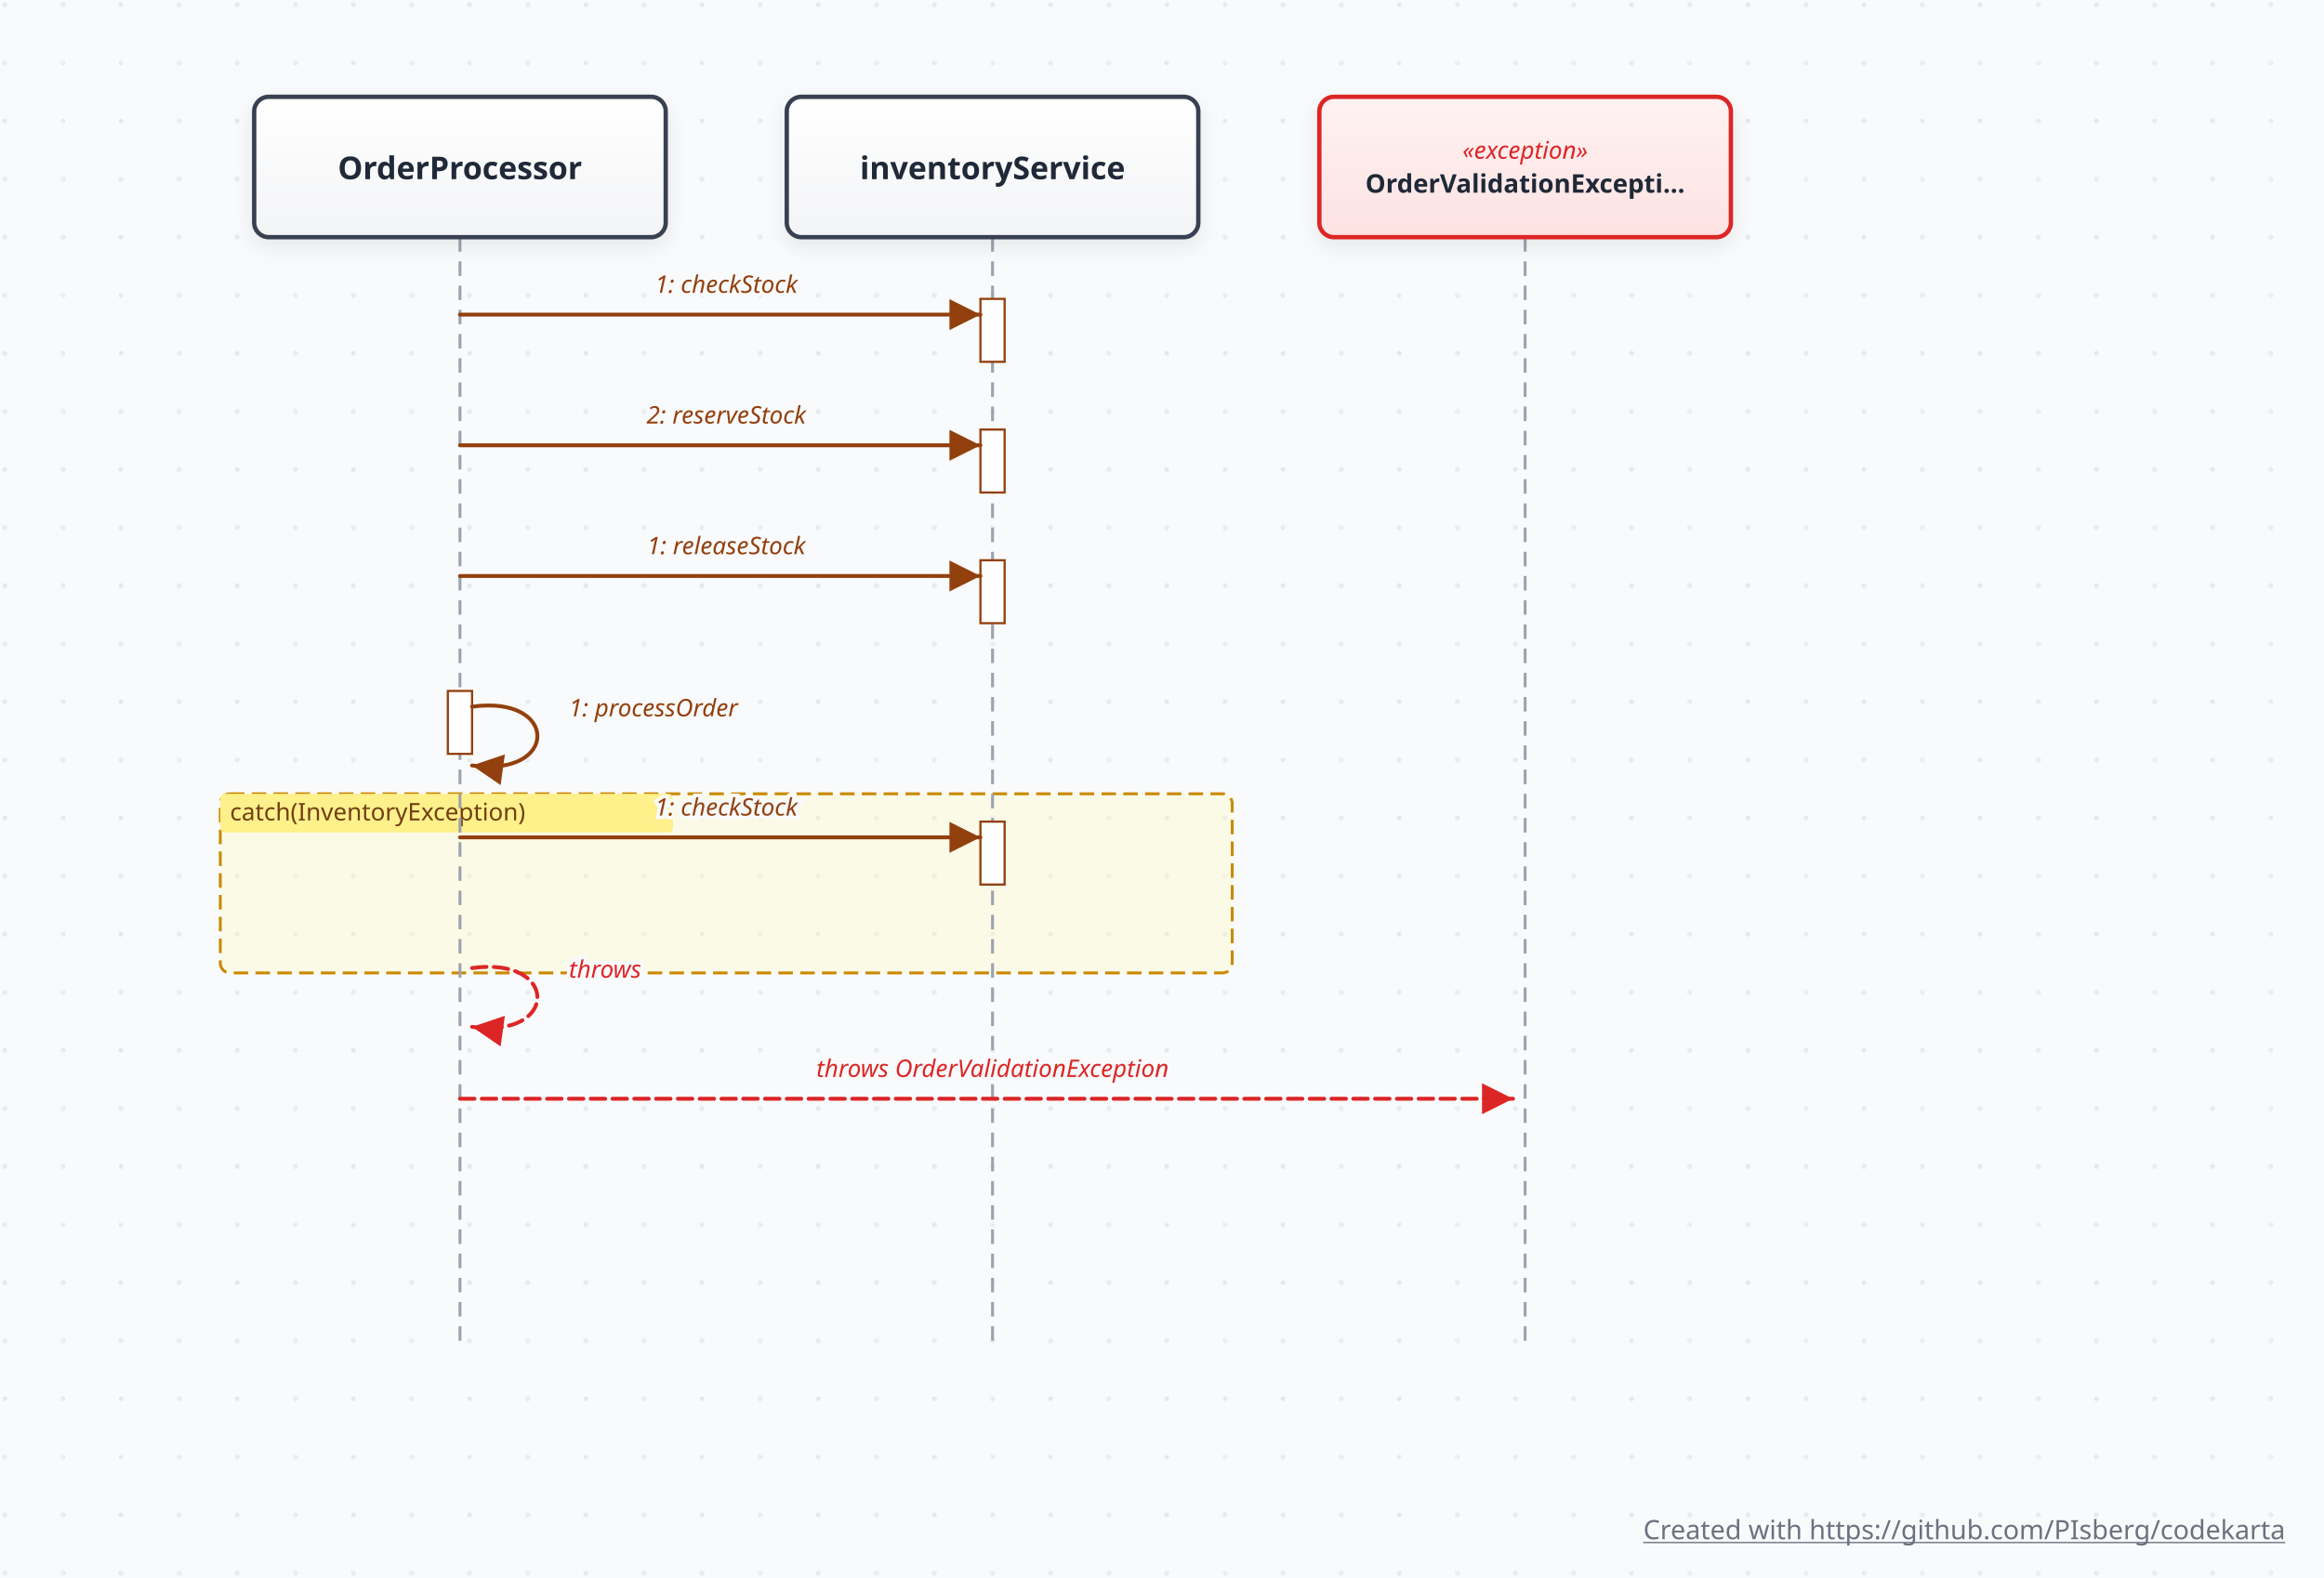
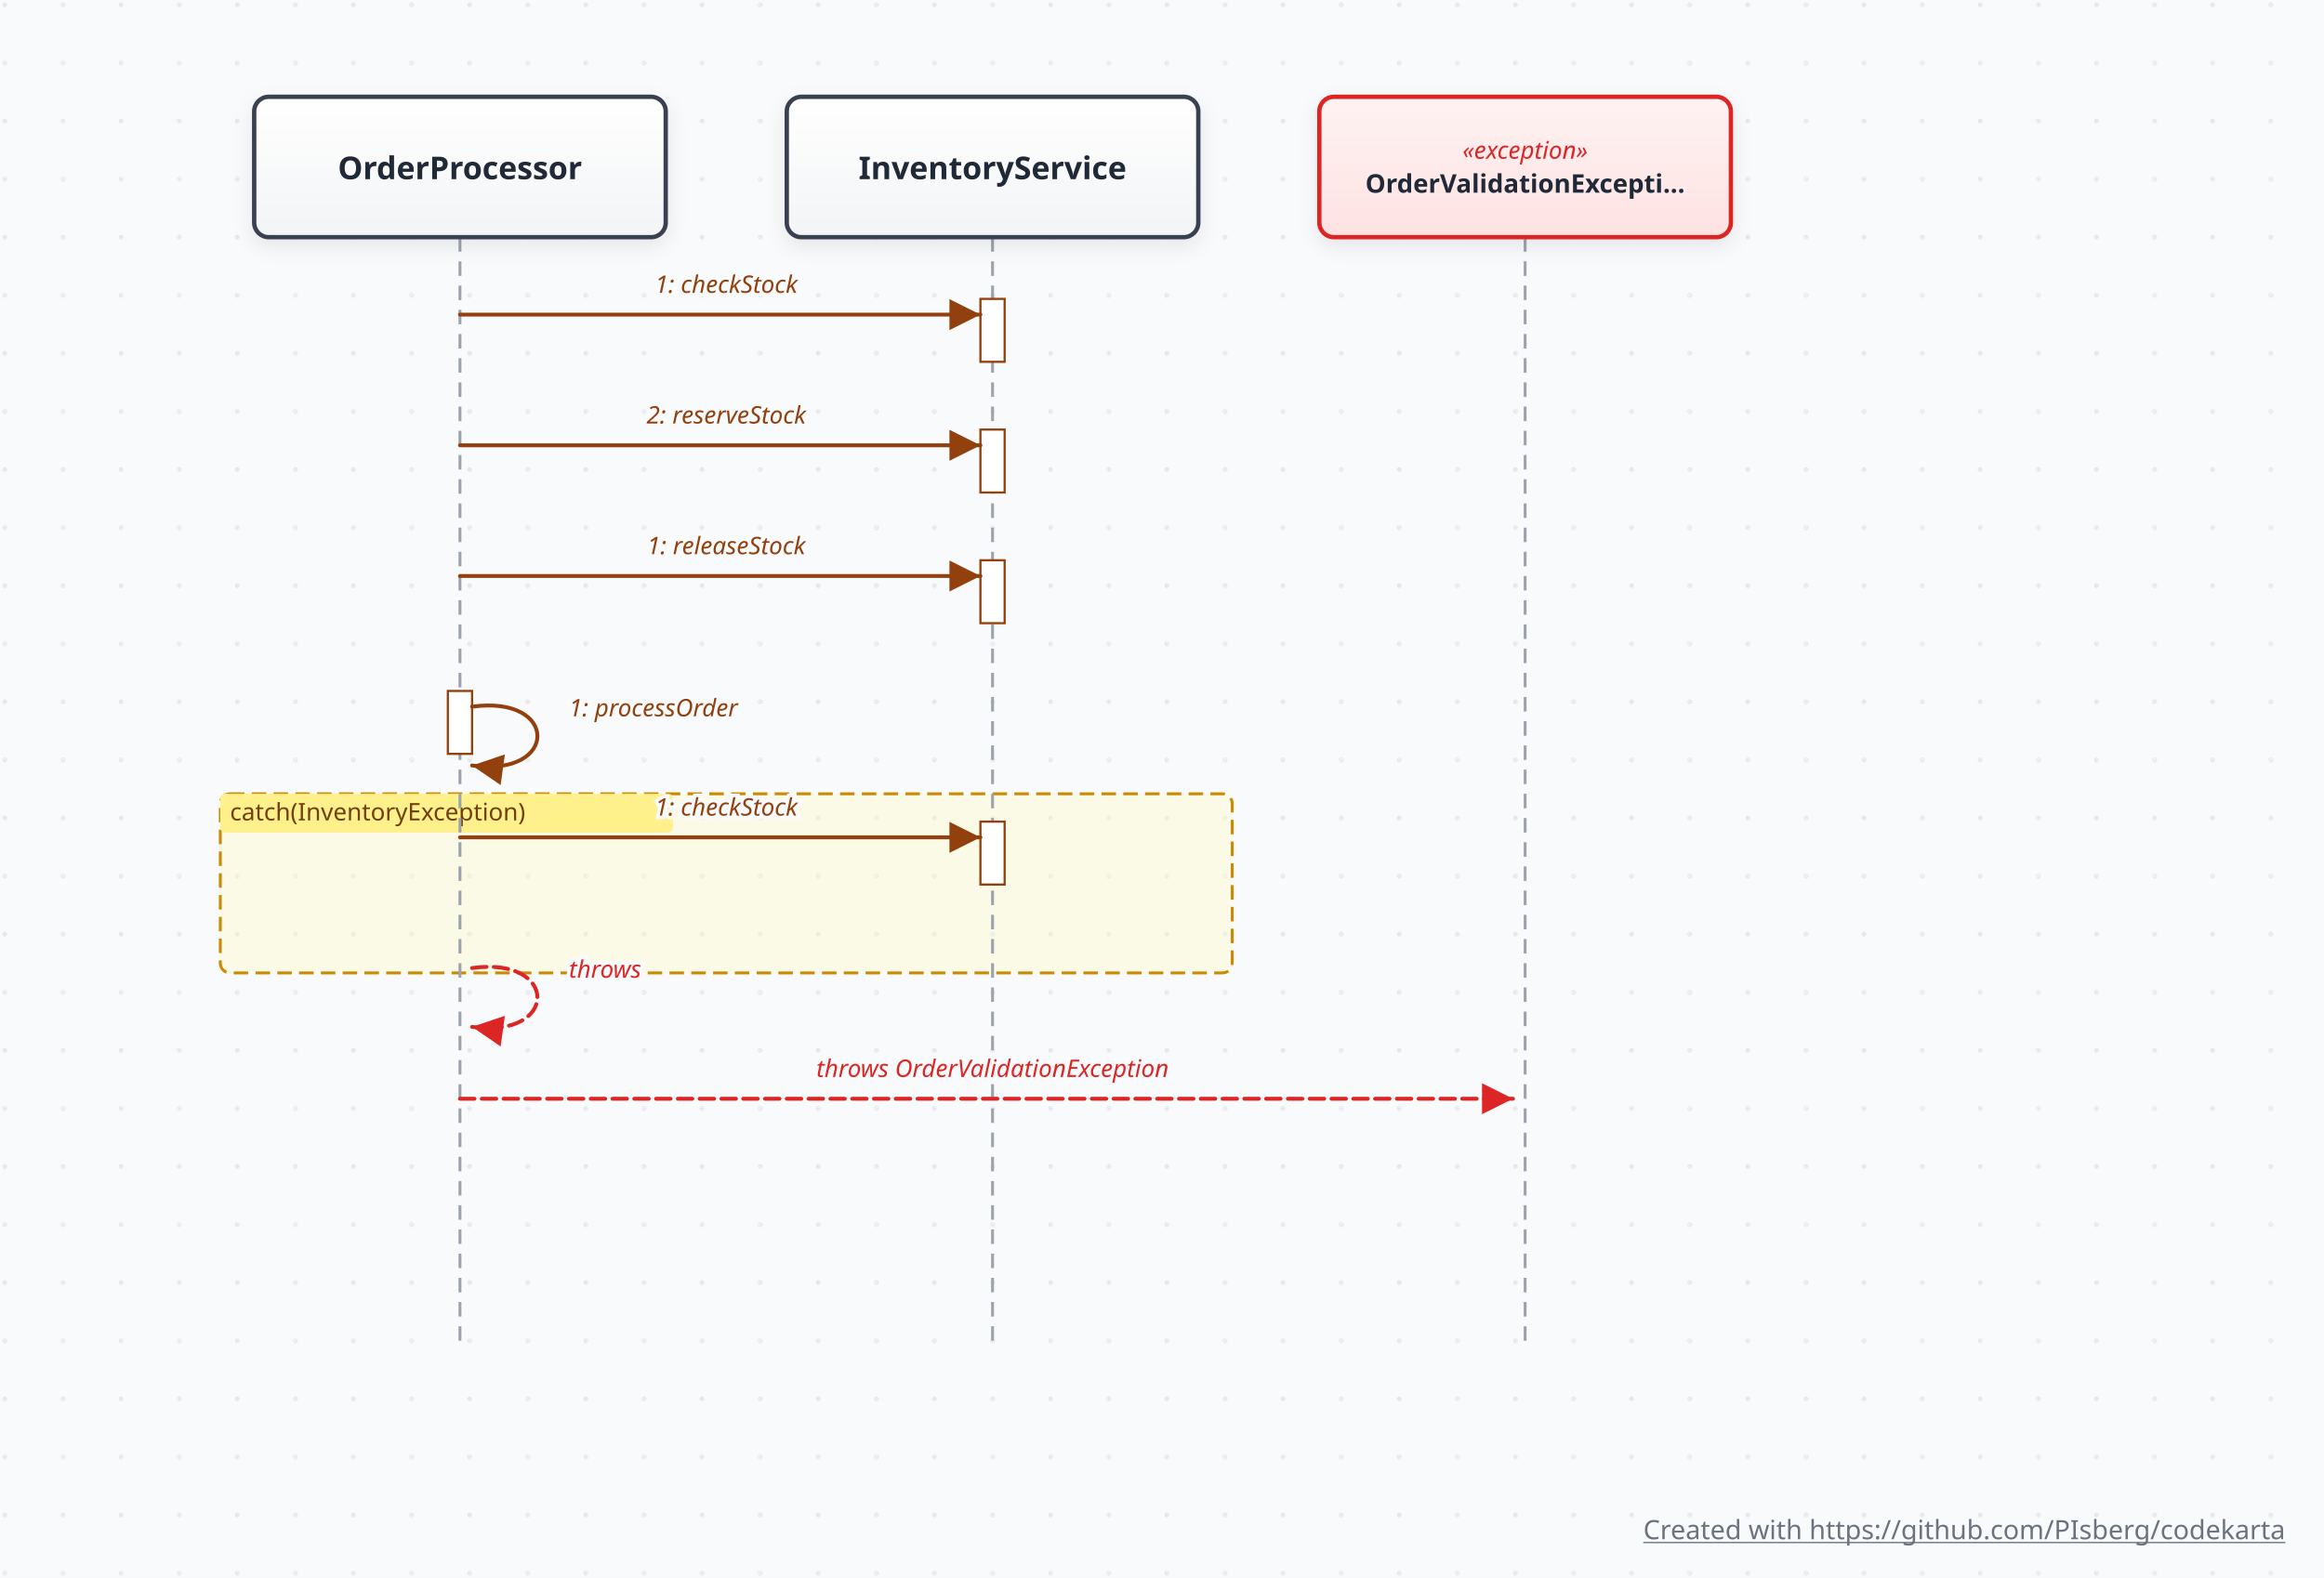
<svg xmlns="http://www.w3.org/2000/svg" width="960" height="652" viewBox="0 0 960 652">
  <defs>
    <style>
svg { font-family: 'Outfit', 'Inter', -apple-system, BlinkMacSystemFont, 'Segoe UI', sans-serif; }
text { font-family: 'Outfit', 'Inter', -apple-system, BlinkMacSystemFont, 'Segoe UI', sans-serif !important; }
.node-rect { transition: filter 0.2s ease, stroke-width 0.2s ease, stroke 0.2s ease; }
.node-rect:hover { stroke-width: 2.2 !important; filter: drop-shadow(0 8px 16px rgba(15, 23, 42, 0.12)) !important; }
.edge-line { stroke-linecap: round; stroke-linejoin: round; transition: stroke-width 0.2s ease; }
.edge-line:hover { stroke-width: 2.5 !important; }
.edge-label { paint-order: stroke; stroke: #f9fafb; stroke-width: 3; font-weight: 500; }
.diagram-attribution { fill: #9ca3af; text-decoration: none; transition: fill 0.2s ease; }
.diagram-attribution:hover { fill: #4b5563; text-decoration: underline; }
.group-rect { transition: stroke-width 0.2s ease; }
.node-label { pointer-events: none; }
</style>
    <filter id="nodeShadow" x="-20%" y="-20%" width="140%" height="140%">
      <feDropShadow dx="0" dy="3" stdDeviation="4" flood-color="#0f172a" flood-opacity="0.08" />
    </filter>
    <linearGradient id="grad-CLASS" x1="0%" y1="0%" x2="0%" y2="100%">
      <stop offset="0%" stop-color="#ffffff" />
      <stop offset="100%" stop-color="#f3f4f6" />
    </linearGradient>
    <linearGradient id="grad-INTERFACE" x1="0%" y1="0%" x2="0%" y2="100%">
      <stop offset="0%" stop-color="#eff6ff" />
      <stop offset="100%" stop-color="#dbeafe" />
    </linearGradient>
    <linearGradient id="grad-MODULE" x1="0%" y1="0%" x2="0%" y2="100%">
      <stop offset="0%" stop-color="#faf5ff" />
      <stop offset="100%" stop-color="#ede9fe" />
    </linearGradient>
    <linearGradient id="grad-METHOD" x1="0%" y1="0%" x2="0%" y2="100%">
      <stop offset="0%" stop-color="#fffbeb" />
      <stop offset="100%" stop-color="#fef3c7" />
    </linearGradient>
    <linearGradient id="grad-PACKAGE" x1="0%" y1="0%" x2="0%" y2="100%">
      <stop offset="0%" stop-color="#ecfdf5" />
      <stop offset="100%" stop-color="#d1fae5" />
    </linearGradient>
    <linearGradient id="grad-EXCEPTION" x1="0%" y1="0%" x2="0%" y2="100%">
      <stop offset="0%" stop-color="#fef2f2" />
      <stop offset="100%" stop-color="#fee2e2" />
    </linearGradient>
    <linearGradient id="grad-STATE" x1="0%" y1="0%" x2="0%" y2="100%">
      <stop offset="0%" stop-color="#f0f9ff" />
      <stop offset="100%" stop-color="#e0f2fe" />
    </linearGradient>
    <pattern id="dotGrid" width="24" height="24" patternUnits="userSpaceOnUse">
      <circle cx="2" cy="2" r="1" fill="#e5e7eb" />
    </pattern>
    <marker id="seq-marker-call" markerWidth="10" markerHeight="8" refX="8" refY="4" orient="auto">
      <path d="M0,0 L8,4 L0,8 Z" fill="#92400e" />
    </marker>
    <marker id="seq-marker-exc" markerWidth="10" markerHeight="8" refX="8" refY="4" orient="auto">
      <path d="M0,0 L8,4 L0,8 Z" fill="#dc2626" />
    </marker>
  </defs>
  <rect width="960" height="652" fill="#f9fafb" />
  <rect width="960" height="652" fill="url(#dotGrid)" />
  <rect class="group-rect" x="91.0" y="328.0" width="418.0" height="74.0" rx="4" fill="#fef9c3" fill-opacity="0.35" stroke="#ca8a04" stroke-dasharray="6,3" stroke-width="1.2" />
  <rect x="91.0" y="328.0" width="187.0" height="16" rx="2" fill="#fef08a" />
  <text x="95.0" y="339.0" font-family="sans-serif" font-size="10" fill="#713f12">catch(InventoryException)</text>
  <line x1="190.0" y1="98.0" x2="190.0" y2="558.0" stroke="#9ca3af" stroke-width="1.2" stroke-dasharray="6,4" />
  <line x1="410.0" y1="98.0" x2="410.0" y2="558.0" stroke="#9ca3af" stroke-width="1.2" stroke-dasharray="6,4" />
  <line x1="630.0" y1="98.0" x2="630.0" y2="558.0" stroke="#9ca3af" stroke-width="1.2" stroke-dasharray="6,4" />
  <rect x="405.0" y="123.5" width="10.0" height="26.0" fill="#ffffff" stroke="#92400e" stroke-width="0.9" />
  <rect x="405.0" y="177.5" width="10.0" height="26.0" fill="#ffffff" stroke="#92400e" stroke-width="0.9" />
  <rect x="405.0" y="231.5" width="10.0" height="26.0" fill="#ffffff" stroke="#92400e" stroke-width="0.9" />
  <rect x="185.0" y="285.5" width="10.0" height="26.0" fill="#ffffff" stroke="#92400e" stroke-width="0.9" />
  <rect x="405.0" y="339.5" width="10.0" height="26.0" fill="#ffffff" stroke="#92400e" stroke-width="0.9" />
-   <line class="edge-line" data-source="OrderProcessor.submit" data-target="inventoryService.checkStock" data-type="CALLS" x1="190.0" y1="130.0" x2="405.0" y2="130.0" stroke="#92400e" stroke-width="1.6" marker-end="url(#seq-marker-call)" />
-   <text class="edge-label" data-source="OrderProcessor.submit" data-target="inventoryService.checkStock" data-type="CALLS" x="300.0" y="121.0" text-anchor="middle" font-family="sans-serif" font-size="10" fill="#92400e" font-style="italic">1: checkStock</text>
-   <line class="edge-line" data-source="OrderProcessor.submit" data-target="inventoryService.reserveStock" data-type="CALLS" x1="190.0" y1="184.0" x2="405.0" y2="184.0" stroke="#92400e" stroke-width="1.6" marker-end="url(#seq-marker-call)" />
-   <text class="edge-label" data-source="OrderProcessor.submit" data-target="inventoryService.reserveStock" data-type="CALLS" x="300.0" y="175.0" text-anchor="middle" font-family="sans-serif" font-size="10" fill="#92400e" font-style="italic">2: reserveStock</text>
-   <line class="edge-line" data-source="OrderProcessor.cancel" data-target="inventoryService.releaseStock" data-type="CALLS" x1="190.0" y1="238.0" x2="405.0" y2="238.0" stroke="#92400e" stroke-width="1.6" marker-end="url(#seq-marker-call)" />
-   <text class="edge-label" data-source="OrderProcessor.cancel" data-target="inventoryService.releaseStock" data-type="CALLS" x="300.0" y="229.0" text-anchor="middle" font-family="sans-serif" font-size="10" fill="#92400e" font-style="italic">1: releaseStock</text>
+   <line class="edge-line" data-source="OrderProcessor.submit" data-target="InventoryService.checkStock" data-type="CALLS" x1="190.0" y1="130.0" x2="405.0" y2="130.0" stroke="#92400e" stroke-width="1.6" marker-end="url(#seq-marker-call)" />
+   <text class="edge-label" data-source="OrderProcessor.submit" data-target="InventoryService.checkStock" data-type="CALLS" x="300.0" y="121.0" text-anchor="middle" font-family="sans-serif" font-size="10" fill="#92400e" font-style="italic">1: checkStock</text>
+   <line class="edge-line" data-source="OrderProcessor.submit" data-target="InventoryService.reserveStock" data-type="CALLS" x1="190.0" y1="184.0" x2="405.0" y2="184.0" stroke="#92400e" stroke-width="1.6" marker-end="url(#seq-marker-call)" />
+   <text class="edge-label" data-source="OrderProcessor.submit" data-target="InventoryService.reserveStock" data-type="CALLS" x="300.0" y="175.0" text-anchor="middle" font-family="sans-serif" font-size="10" fill="#92400e" font-style="italic">2: reserveStock</text>
+   <line class="edge-line" data-source="OrderProcessor.cancel" data-target="InventoryService.releaseStock" data-type="CALLS" x1="190.0" y1="238.0" x2="405.0" y2="238.0" stroke="#92400e" stroke-width="1.6" marker-end="url(#seq-marker-call)" />
+   <text class="edge-label" data-source="OrderProcessor.cancel" data-target="InventoryService.releaseStock" data-type="CALLS" x="300.0" y="229.0" text-anchor="middle" font-family="sans-serif" font-size="10" fill="#92400e" font-style="italic">1: releaseStock</text>
  <path class="edge-line" data-source="OrderProcessor.submitOrder" data-target="OrderProcessor.processOrder" data-type="CALLS" d="M195.0 292.0 C231.0 287.0 231.0 321.3 195.0 316.3" fill="none" stroke="#92400e" stroke-width="1.6" marker-end="url(#seq-marker-call)" />
  <text class="edge-label" data-source="OrderProcessor.submitOrder" data-target="OrderProcessor.processOrder" data-type="CALLS" x="235.0" y="296.0" text-anchor="start" font-family="sans-serif" font-size="10" fill="#92400e" font-style="italic">1: processOrder</text>
-   <line class="edge-line" data-source="OrderProcessor.processOrder" data-target="inventoryService.checkStock" data-type="CALLS" x1="190.0" y1="346.0" x2="405.0" y2="346.0" stroke="#92400e" stroke-width="1.6" marker-end="url(#seq-marker-call)" />
-   <text class="edge-label" data-source="OrderProcessor.processOrder" data-target="inventoryService.checkStock" data-type="CALLS" x="300.0" y="337.0" text-anchor="middle" font-family="sans-serif" font-size="10" fill="#92400e" font-style="italic">1: checkStock</text>
+   <line class="edge-line" data-source="OrderProcessor.processOrder" data-target="InventoryService.checkStock" data-type="CALLS" x1="190.0" y1="346.0" x2="405.0" y2="346.0" stroke="#92400e" stroke-width="1.6" marker-end="url(#seq-marker-call)" />
+   <text class="edge-label" data-source="OrderProcessor.processOrder" data-target="InventoryService.checkStock" data-type="CALLS" x="300.0" y="337.0" text-anchor="middle" font-family="sans-serif" font-size="10" fill="#92400e" font-style="italic">1: checkStock</text>
  <path class="edge-line" data-source="OrderProcessor.processOrder" data-target="OrderProcessor.submitOrder" data-type="EXCEPTION_PROPAGATION" d="M195.0 400.0 C231.0 395.0 231.0 429.3 195.0 424.3" fill="none" stroke="#dc2626" stroke-width="1.6" stroke-dasharray="6,3" marker-end="url(#seq-marker-exc)" />
  <text class="edge-label" data-source="OrderProcessor.processOrder" data-target="OrderProcessor.submitOrder" data-type="EXCEPTION_PROPAGATION" x="235.0" y="404.0" text-anchor="start" font-family="sans-serif" font-size="10" fill="#dc2626" font-style="italic">throws</text>
  <line class="edge-line" data-source="OrderProcessor.submitOrder" data-target="exception:OrderValidationException" data-type="EXCEPTION_PROPAGATION" x1="190.0" y1="454.0" x2="625.0" y2="454.0" stroke="#dc2626" stroke-width="1.6" stroke-dasharray="6,3" marker-end="url(#seq-marker-exc)" />
  <text class="edge-label" data-source="OrderProcessor.submitOrder" data-target="exception:OrderValidationException" data-type="EXCEPTION_PROPAGATION" x="410.0" y="445.0" text-anchor="middle" font-family="sans-serif" font-size="10" fill="#dc2626" font-style="italic">throws OrderValidationException</text>
  <g id="OrderProcessor">
    <rect class="node-rect" x="105.0" y="40.0" width="170.0" height="58.0" rx="6" fill="url(#grad-CLASS)" stroke="#374151" stroke-width="1.8" filter="url(#nodeShadow)" />
    <text class="node-label" x="190.0" y="69.0" text-anchor="middle" dominant-baseline="central" font-family="sans-serif" font-size="13.0" font-weight="bold" fill="#1f2937">OrderProcessor</text>
  </g>
-   <g id="inventoryService">
+   <g id="InventoryService">
    <rect class="node-rect" x="325.0" y="40.0" width="170.0" height="58.0" rx="6" fill="url(#grad-CLASS)" stroke="#374151" stroke-width="1.8" filter="url(#nodeShadow)" />
-     <text class="node-label" x="410.0" y="69.0" text-anchor="middle" dominant-baseline="central" font-family="sans-serif" font-size="13.0" font-weight="bold" fill="#1f2937">inventoryService</text>
+     <text class="node-label" x="410.0" y="69.0" text-anchor="middle" dominant-baseline="central" font-family="sans-serif" font-size="13.0" font-weight="bold" fill="#1f2937">InventoryService</text>
  </g>
  <g id="exception:OrderValidationException">
    <rect class="node-rect" x="545.0" y="40.0" width="170.0" height="58.0" rx="6" fill="url(#grad-EXCEPTION)" stroke="#dc2626" stroke-width="1.8" filter="url(#nodeShadow)" />
    <text class="node-label" x="630.0" y="61.7" text-anchor="middle" dominant-baseline="central" font-family="sans-serif" font-size="10" fill="#dc2626" font-style="italic">«exception»</text>
    <text class="node-label" x="630.0" y="75.5" text-anchor="middle" dominant-baseline="central" font-family="sans-serif" font-size="10.6" font-weight="bold" fill="#1f2937">OrderValidationExcepti…</text>
  </g>
  <a class="diagram-attribution" href="https://github.com/PIsberg/codekarta" target="_blank" rel="noopener noreferrer">
    <text x="944.0" y="636.0" text-anchor="end" font-family="sans-serif" font-size="11" fill="#6b7280" text-decoration="underline">Created with https://github.com/PIsberg/codekarta</text>
  </a>
</svg>
